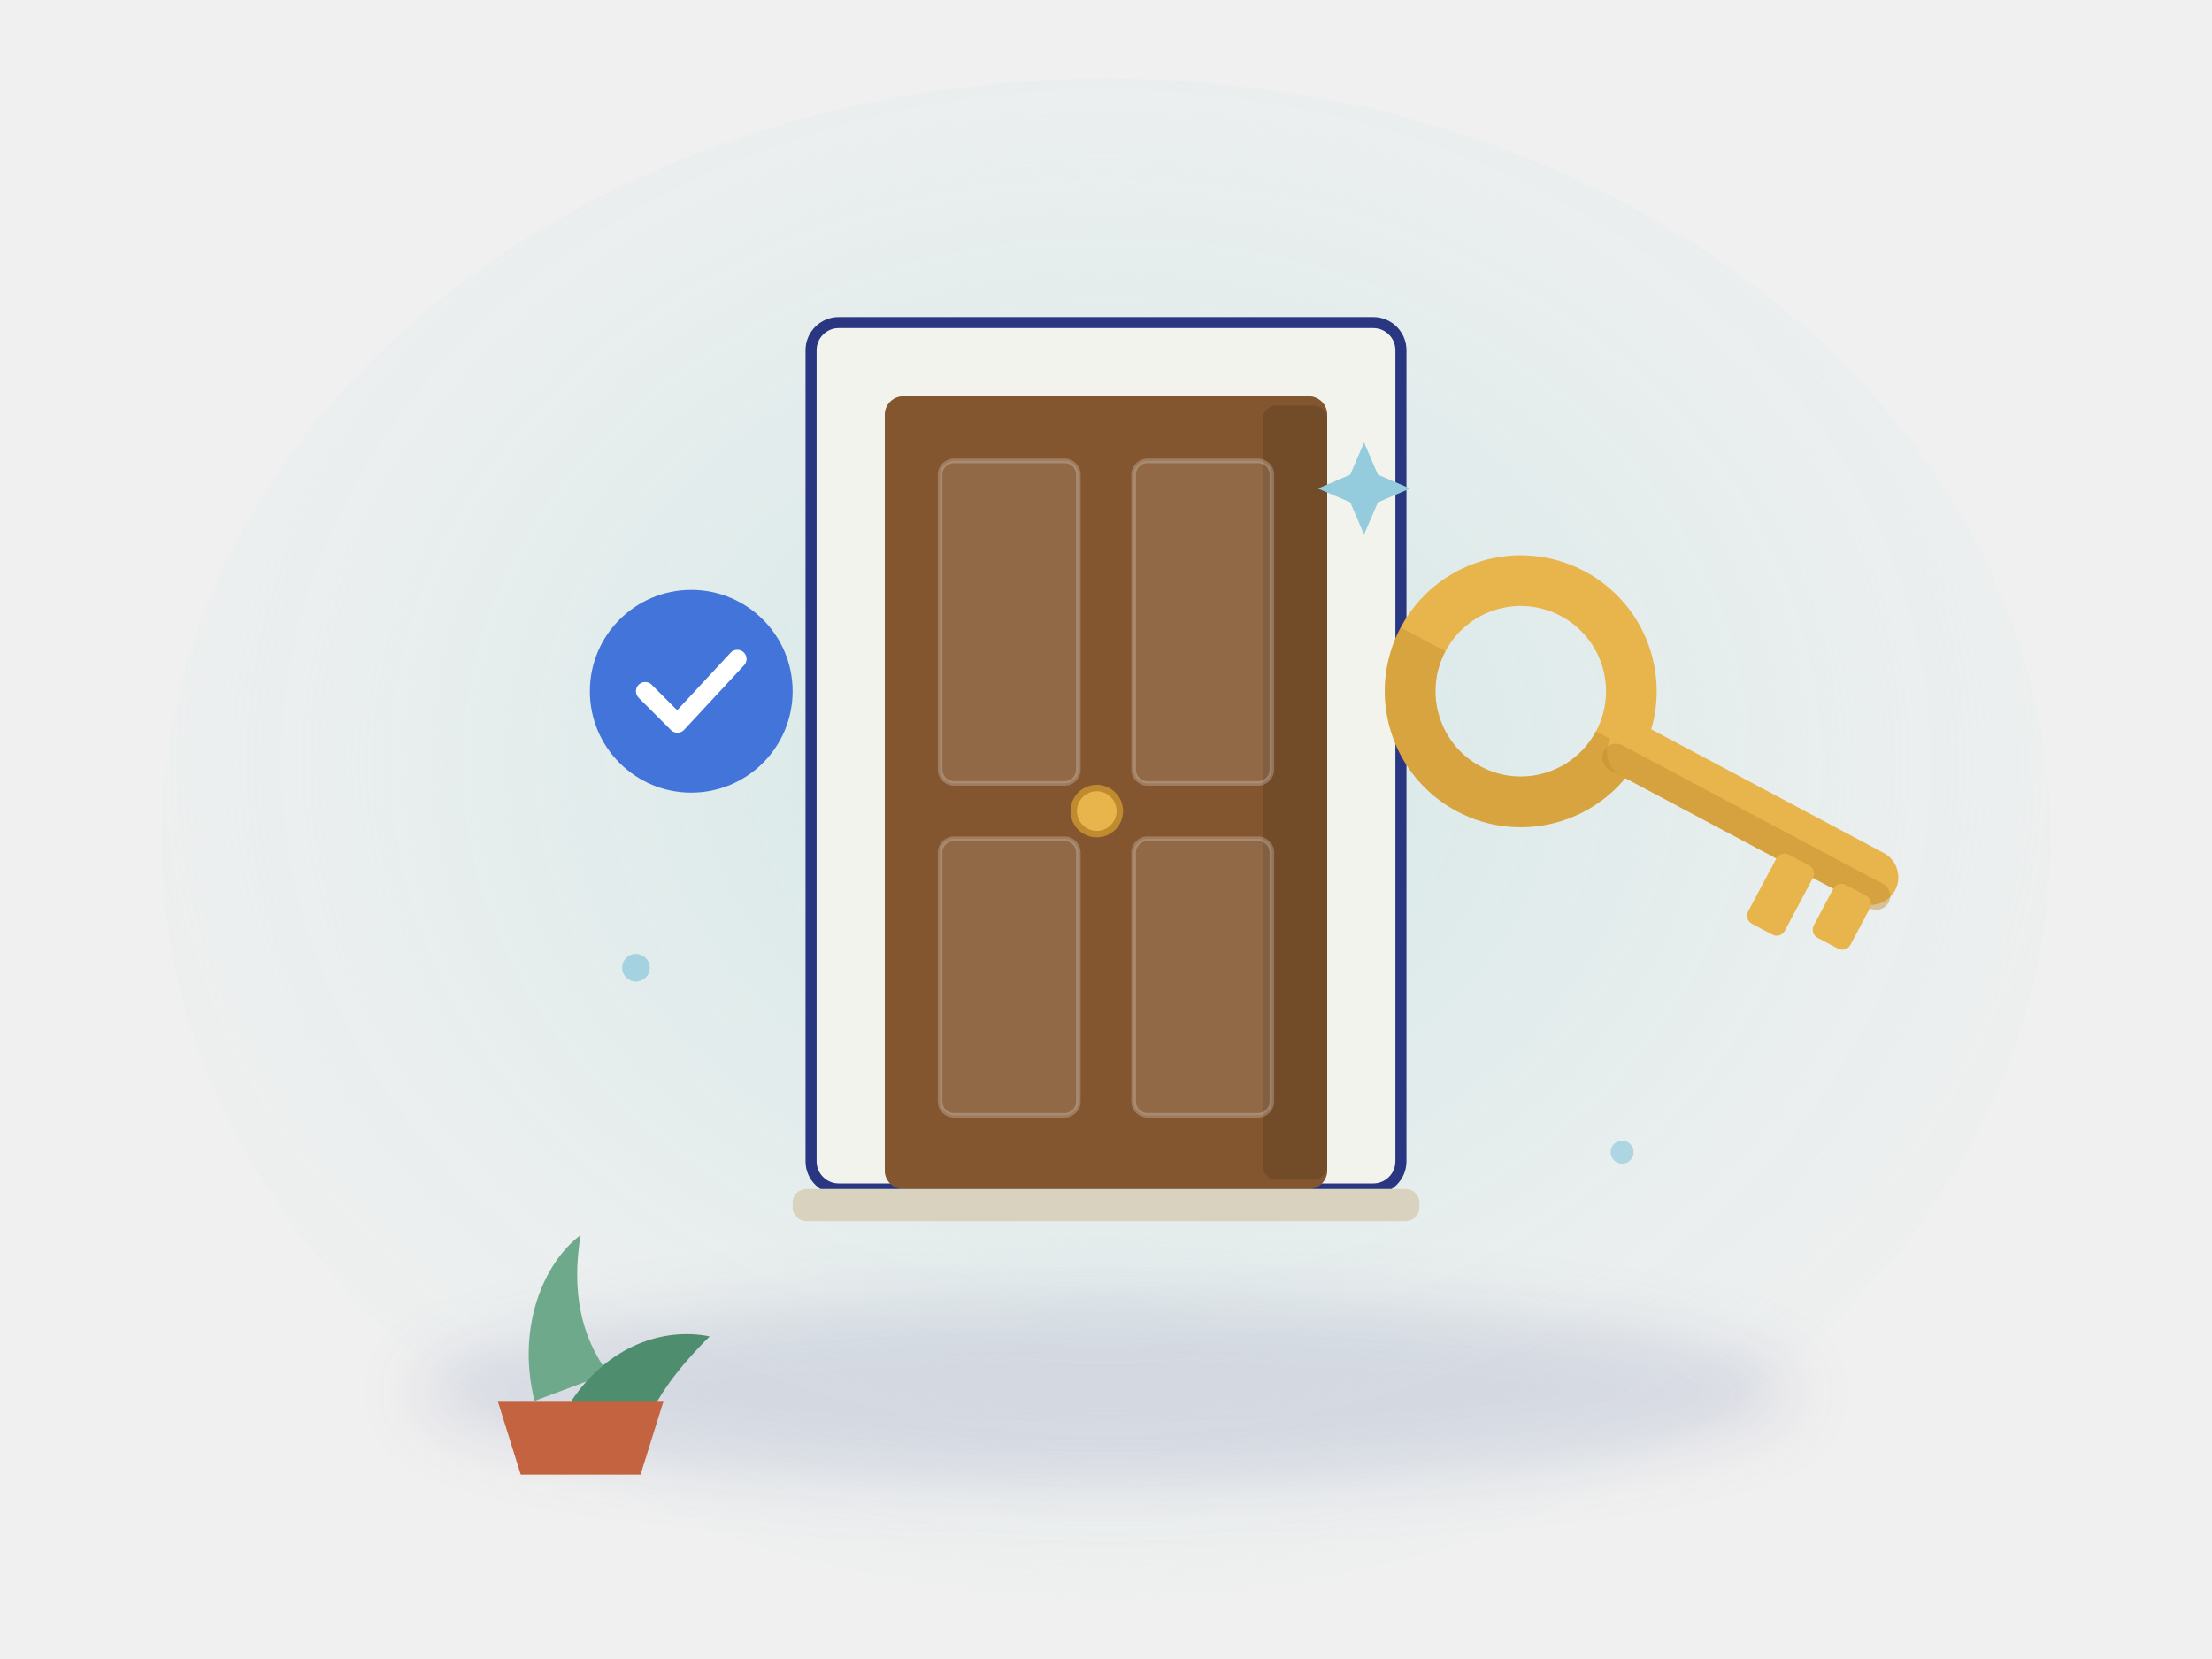
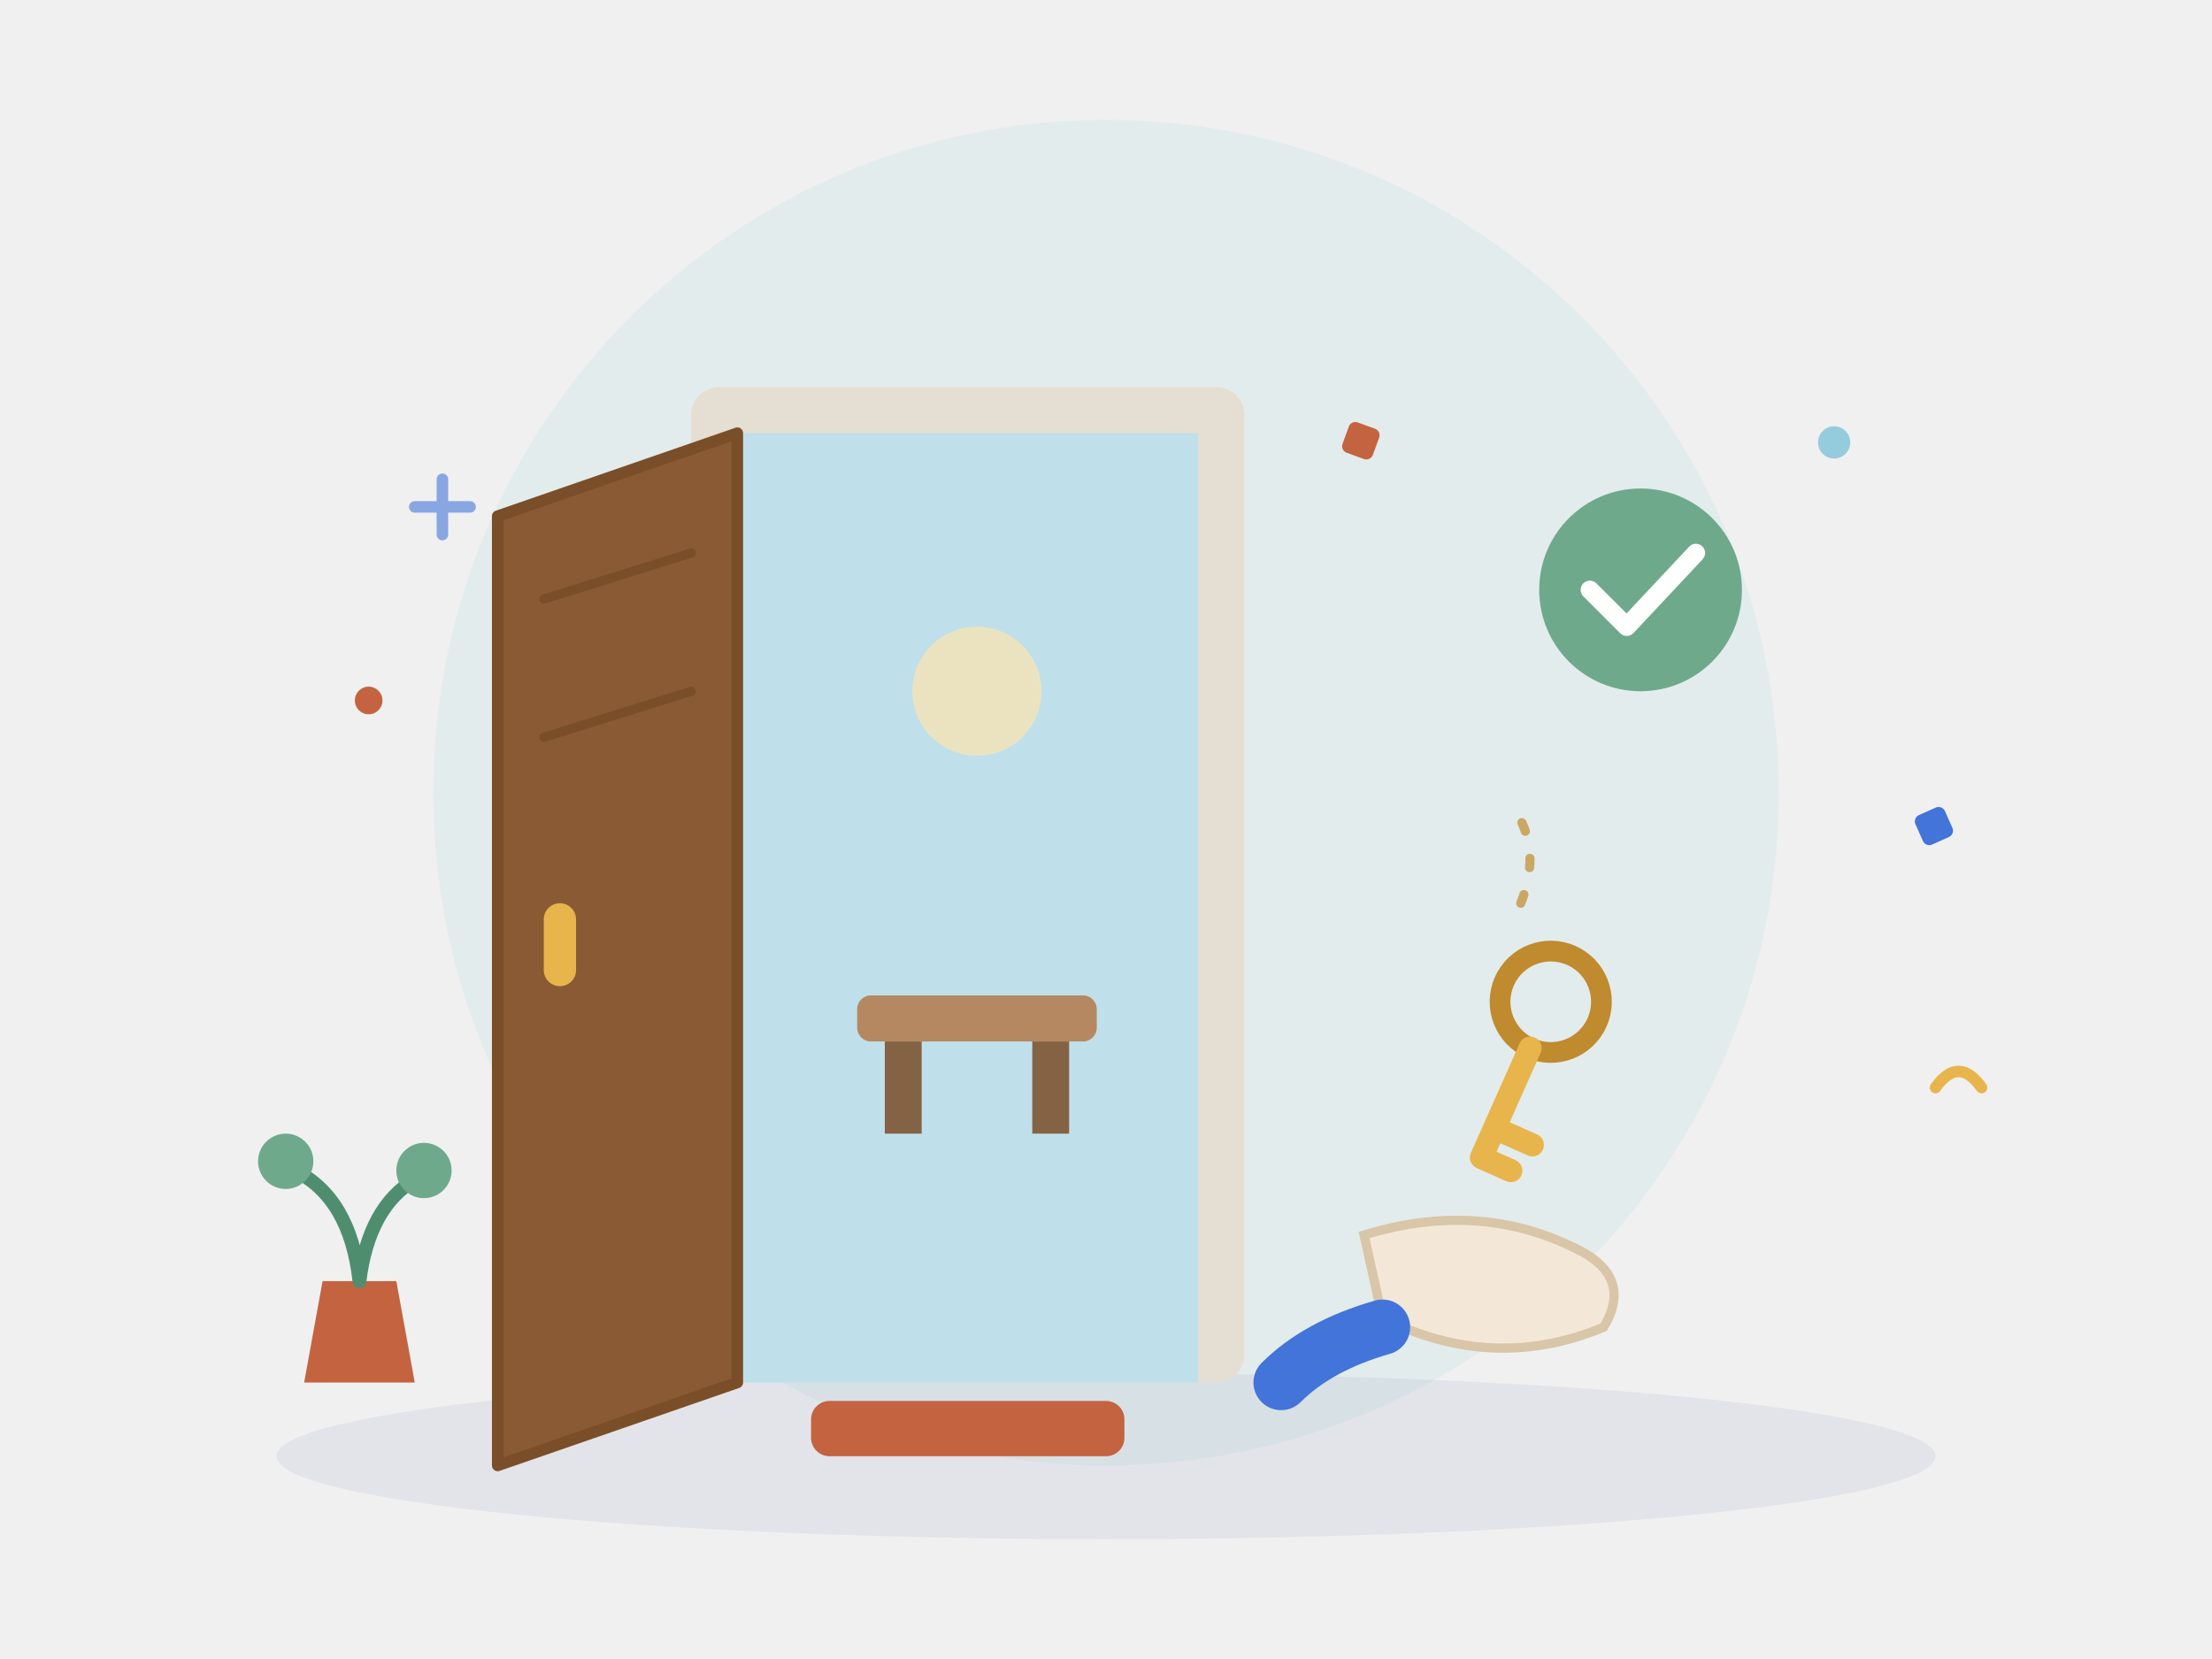
- <svg xmlns="http://www.w3.org/2000/svg" viewBox="0 0 480 360" fill="none">
-   <defs>
-     <radialGradient id="jrcGlow" cx="0.5" cy="0.45" r="0.6">
-       <stop offset="0" stop-color="#D0E7E6" stop-opacity="0.9" />
-       <stop offset="0.65" stop-color="#D0E7E6" stop-opacity="0.22" />
-       <stop offset="1" stop-color="#D0E7E6" stop-opacity="0" />
-     </radialGradient>
-     <filter id="jrcSoft" x="-40%" y="-40%" width="180%" height="180%">
-       <feGaussianBlur stdDeviation="7" />
-     </filter>
-   </defs>
-   <ellipse cx="240" cy="182" rx="205" ry="165" fill="url(#jrcGlow)" />
-   <ellipse cx="240" cy="302" rx="150" ry="20" fill="#293681" opacity="0.12" filter="url(#jrcSoft)" />
-   <rect x="176" y="70" width="128" height="188" rx="6" fill="#F3F3EE" stroke="#293681" stroke-width="2.4" />
-   <rect x="192" y="86" width="96" height="172" rx="4" fill="#8A5A34" />
-   <rect x="192" y="86" width="96" height="172" rx="4" fill="#7A4E28" fill-opacity="0.35" />
-   <rect x="274" y="88" width="14" height="168" rx="3" fill="#5E3D22" opacity="0.45" />
-   <rect x="204" y="100" width="30" height="70" rx="3" fill="#F3F3EE" fill-opacity="0.12" stroke="#F3F3EE" stroke-opacity="0.25" />
-   <rect x="246" y="100" width="30" height="70" rx="3" fill="#F3F3EE" fill-opacity="0.12" stroke="#F3F3EE" stroke-opacity="0.25" />
-   <rect x="204" y="182" width="30" height="60" rx="3" fill="#F3F3EE" fill-opacity="0.12" stroke="#F3F3EE" stroke-opacity="0.25" />
-   <rect x="246" y="182" width="30" height="60" rx="3" fill="#F3F3EE" fill-opacity="0.12" stroke="#F3F3EE" stroke-opacity="0.25" />
-   <circle cx="238" cy="176" r="5" fill="#E8B54D" stroke="#C08A2E" stroke-width="1.4" />
-   <rect x="172" y="258" width="136" height="7" rx="3" fill="#D9D2BE" />
-   <g transform="rotate(28 330 150)">
-     <circle cx="330" cy="150" r="24" fill="none" stroke="#E8B54D" stroke-width="11" />
-     <path d="M306 150a24 24 0 0 0 48 0" stroke="#C08A2E" stroke-width="11" fill="none" opacity="0.4" />
-     <rect x="352" y="144" width="70" height="12" rx="6" fill="#E8B54D" />
-     <rect x="352" y="150" width="70" height="6" rx="3" fill="#C08A2E" opacity="0.45" />
-     <rect x="396" y="154" width="9" height="17" rx="2" fill="#E8B54D" />
-     <rect x="410" y="154" width="9" height="13" rx="2" fill="#E8B54D" />
+ <svg xmlns="http://www.w3.org/2000/svg" width="480" height="360" fill="none" viewBox="0 0 480 360">
+   <circle cx="240" cy="172" r="146" fill="#d0e7e6" opacity=".4" />
+   <ellipse cx="240" cy="316" fill="#293681" opacity=".07" rx="180" ry="18" />
+   <rect width="120" height="216" x="150" y="84" fill="#e4dfd2" rx="6" />
+   <path fill="#bfe0ea" d="M160 94h100v206H160z" />
+   <path fill="#f3e4b8" d="m160 300-50 16 50-222Z" opacity=".5" />
+   <path fill="#8a5a34" d="m160 94-52 18v206l52-18Z" />
+   <path stroke="#7a4e28" stroke-linejoin="round" stroke-width="2.5" d="m160 94-52 18v206l52-18Z" />
+   <rect width="7" height="18" x="118" y="196" fill="#e8b54d" rx="3.5" />
+   <path stroke="#7a4e28" stroke-linecap="round" stroke-width="2" d="m118 130 32-10m-32 40 32-10" />
+   <g opacity=".85">
+     <rect width="52" height="10" x="186" y="216" fill="#b4794a" rx="3" />
+     <path fill="#7a4e28" d="M192 226h8v20h-8zm32 0h8v20h-8z" />
+     <circle cx="212" cy="150" r="14" fill="#f3e4b8" />
  </g>
-   <circle cx="150" cy="150" r="22" fill="#4274D9" />
-   <path d="M140 150l7 7 13-14" stroke="#FFFFFF" stroke-width="4" stroke-linecap="round" stroke-linejoin="round" />
-   <path d="M296 96l3 7 7 3-7 3-3 7-3-7-7-3 7-3z" fill="#95CCDD" />
-   <circle cx="138" cy="210" r="3" fill="#95CCDD" opacity="0.8" />
-   <circle cx="352" cy="250" r="2.5" fill="#95CCDD" opacity="0.7" />
-   <path d="M116 304c-4-16 2-30 10-36-2 12 0 22 6 30" fill="#6FA98C" />
-   <path d="M124 304c8-12 20-16 30-14-8 8-14 16-16 26" fill="#4E8E6E" />
-   <path d="M108 304h36l-5 16h-26z" fill="#C4633F" />
+   <path fill="#f3e7d8" stroke="#d9c6a8" stroke-width="2" d="M296 268q26-8 48 4 10 6 4 16-24 10-48-2Z" />
+   <path stroke="#4274d9" stroke-linecap="round" stroke-width="12" d="M300 288q-14 4-22 12" />
+   <g transform="rotate(24 330 232)">
+     <circle cx="330" cy="216" r="11" stroke="#c08a2e" stroke-width="4.5" />
+     <path stroke="#e8b54d" stroke-linecap="round" stroke-width="5" d="M330 227v26m0-7h9m-9 7h7" />
+   </g>
+   <path stroke="#c08a2e" stroke-dasharray="2 6" stroke-linecap="round" stroke-width="2" d="M330 196q4-10 0-18" opacity=".7" />
+   <circle cx="356" cy="128" r="22" fill="#6fa98c" />
+   <path stroke="#fff" stroke-linecap="round" stroke-linejoin="round" stroke-width="4" d="m345 128 8 8 15-16" />
+   <rect width="7" height="7" x="292" y="92" fill="#c4633f" rx="1.5" transform="rotate(20 295 95)" />
+   <rect width="7" height="7" x="416" y="176" fill="#4274d9" rx="1.5" transform="rotate(-24 419 179)" />
+   <circle cx="398" cy="96" r="3.5" fill="#95ccdd" />
+   <circle cx="80" cy="152" r="3" fill="#c4633f" />
+   <path stroke="#e8b54d" stroke-linecap="round" stroke-width="2.5" d="M420 236q5-7 10 0" />
+   <rect width="68" height="12" x="176" y="304" fill="#c4633f" rx="4" />
+   <path fill="#c4633f" d="M66 300h24l-4-22H70Z" />
+   <path stroke="#4e8e6e" stroke-linecap="round" stroke-width="3" d="M78 278q-2-18-14-24m14 24q2-16 12-22" />
+   <circle cx="62" cy="252" r="6" fill="#6fa98c" />
+   <circle cx="92" cy="254" r="6" fill="#6fa98c" />
+   <path stroke="#4274d9" stroke-linecap="round" stroke-width="2.5" d="M96 104v12m-6-6h12" opacity=".6" />
</svg>
